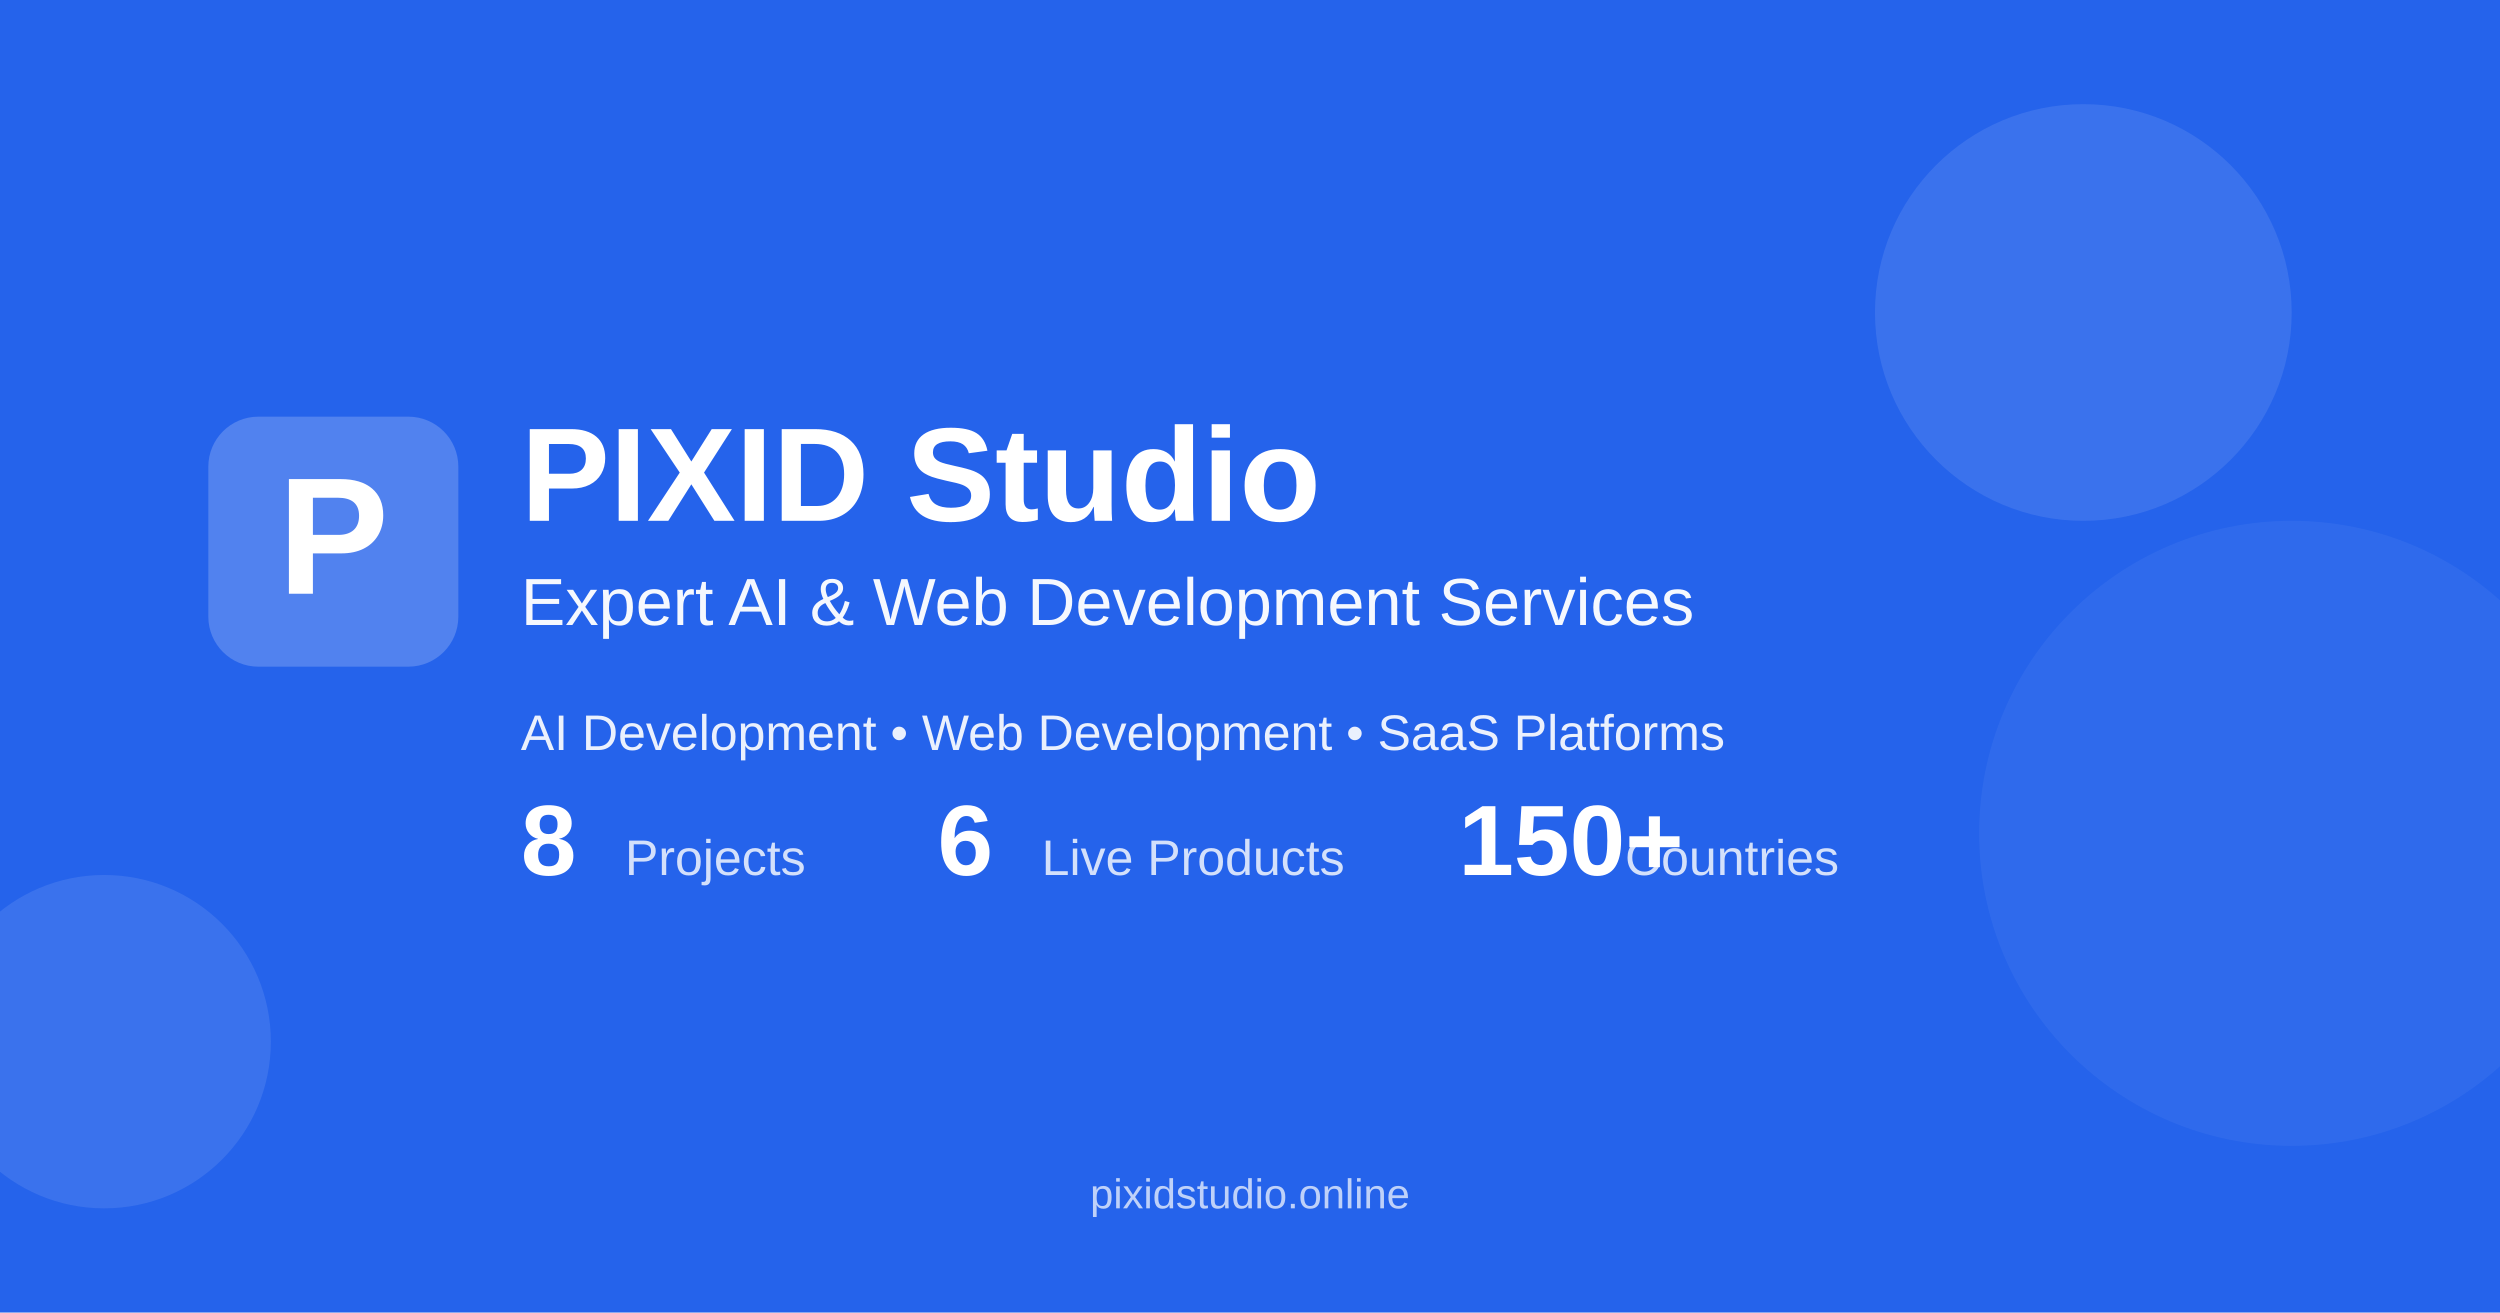
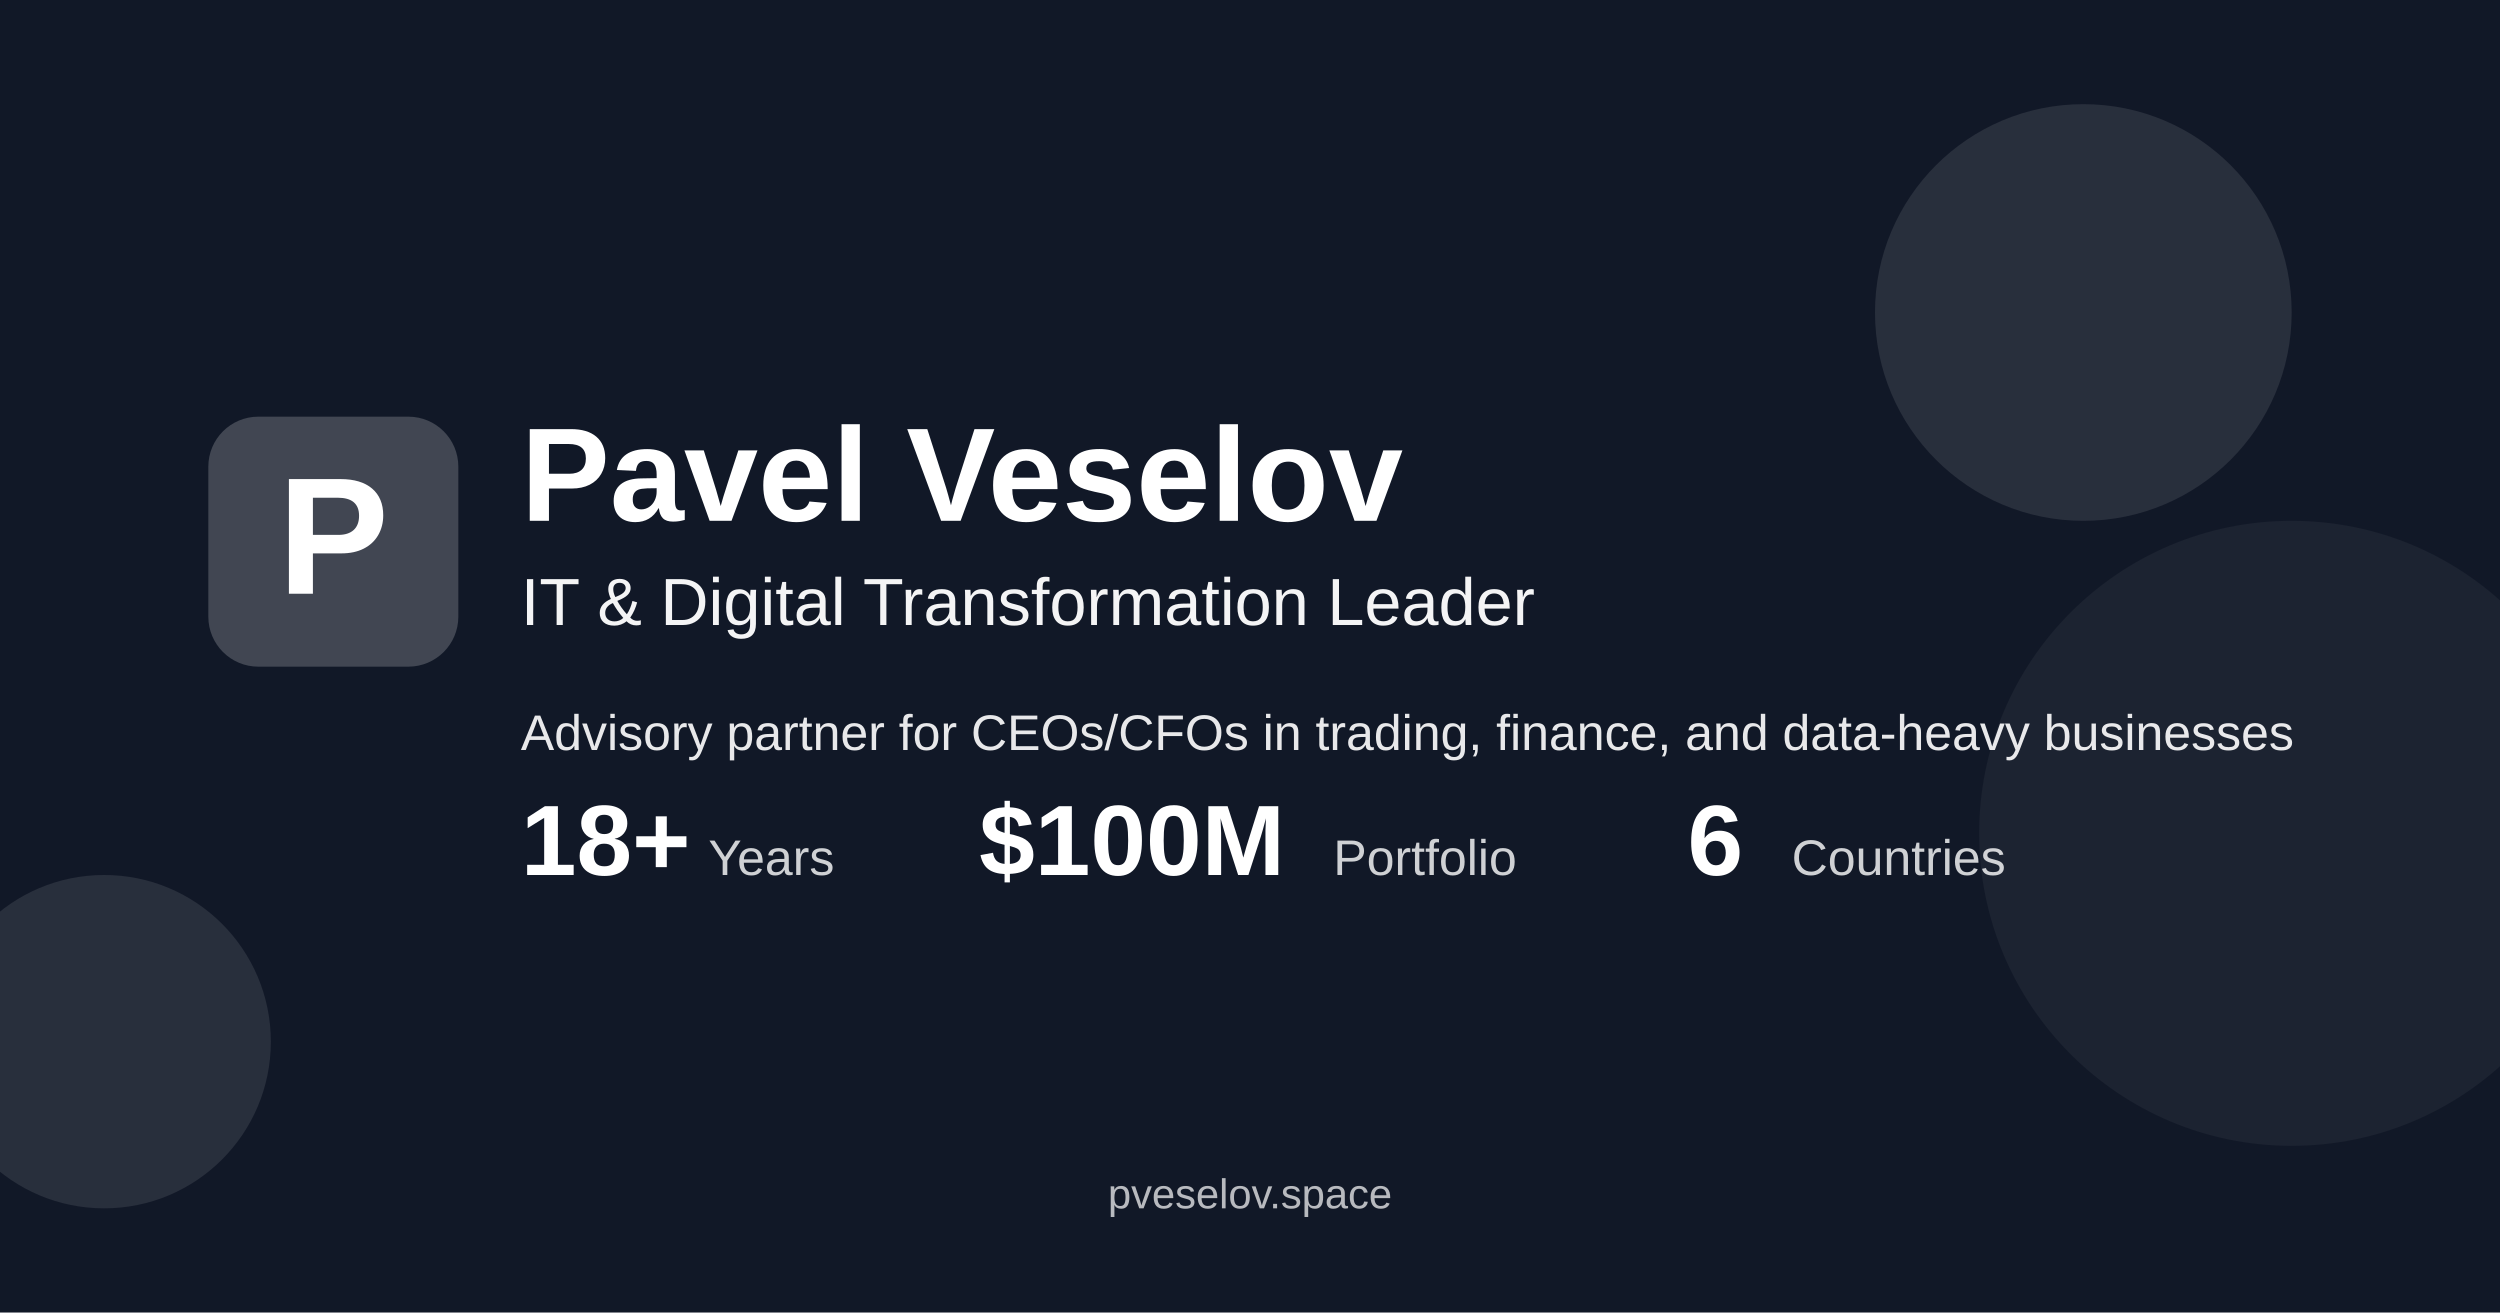
<svg xmlns="http://www.w3.org/2000/svg" width="1200" height="630" viewBox="0 0 1200 630" fill="none">
  <defs>
    <linearGradient id="bgGradient" x1="0" y1="0" x2="1200" y2="630">
-       <stop offset="0%" stop-color="#2563eb" />
-       <stop offset="100%" stop-color="#9333ea" />
+       <stop offset="0%" stop-color="#111827" />
+       <stop offset="100%" stop-color="#374151" />
    </linearGradient>
    <linearGradient id="textGradient" x1="0" y1="0" x2="200" y2="0">
      <stop offset="0%" stop-color="#ffffff" />
      <stop offset="100%" stop-color="#e0e7ff" />
    </linearGradient>
  </defs>
  <rect width="1200" height="630" fill="url(#bgGradient)" />
  <circle cx="1000" cy="150" r="100" fill="white" opacity="0.1" />
  <circle cx="1100" cy="400" r="150" fill="white" opacity="0.05" />
  <circle cx="50" cy="500" r="80" fill="white" opacity="0.1" />
  <g transform="translate(100, 200)">
    <rect x="0" y="0" width="120" height="120" rx="24" fill="white" opacity="0.2" />
    <text x="60" y="85" font-family="Arial, sans-serif" font-size="80" font-weight="bold" fill="white" text-anchor="middle">P</text>
    <text x="150" y="50" font-family="Arial, sans-serif" font-size="64" font-weight="bold" fill="white">
-       PIXID Studio
+       Pavel Veselov
    </text>
    <text x="150" y="100" font-family="Arial, sans-serif" font-size="32" fill="url(#textGradient)" opacity="0.95">
-       Expert AI &amp; Web Development Services
+       IT &amp; Digital Transformation Leader
    </text>
    <text x="150" y="160" font-family="Arial, sans-serif" font-size="24" fill="white" opacity="0.9">
-       AI Development • Web Development • SaaS Platforms
+       Advisory partner for CEOs/CFOs in trading, finance, and data-heavy businesses
    </text>
    <g transform="translate(150, 220)">
-       <text x="0" y="0" font-family="Arial, sans-serif" font-size="48" font-weight="bold" fill="white">8</text>
-       <text x="50" y="0" font-family="Arial, sans-serif" font-size="24" fill="white" opacity="0.8">Projects</text>
-       <text x="200" y="0" font-family="Arial, sans-serif" font-size="48" font-weight="bold" fill="white">6</text>
-       <text x="250" y="0" font-family="Arial, sans-serif" font-size="24" fill="white" opacity="0.8">Live Products</text>
-       <text x="450" y="0" font-family="Arial, sans-serif" font-size="48" font-weight="bold" fill="white">150+</text>
-       <text x="530" y="0" font-family="Arial, sans-serif" font-size="24" fill="white" opacity="0.8">Countries</text>
+       <text x="0" y="0" font-family="Arial, sans-serif" font-size="48" font-weight="bold" fill="white">18+</text>
+       <text x="90" y="0" font-family="Arial, sans-serif" font-size="24" fill="white" opacity="0.8">Years</text>
+       <text x="220" y="0" font-family="Arial, sans-serif" font-size="48" font-weight="bold" fill="white">$100M</text>
+       <text x="390" y="0" font-family="Arial, sans-serif" font-size="24" fill="white" opacity="0.8">Portfolio</text>
+       <text x="560" y="0" font-family="Arial, sans-serif" font-size="48" font-weight="bold" fill="white">6</text>
+       <text x="610" y="0" font-family="Arial, sans-serif" font-size="24" fill="white" opacity="0.8">Countries</text>
    </g>
  </g>
  <text x="600" y="580" font-family="Arial, sans-serif" font-size="20" fill="white" opacity="0.7" text-anchor="middle">
-     pixidstudio.online
+     pveselov.space
  </text>
</svg>
